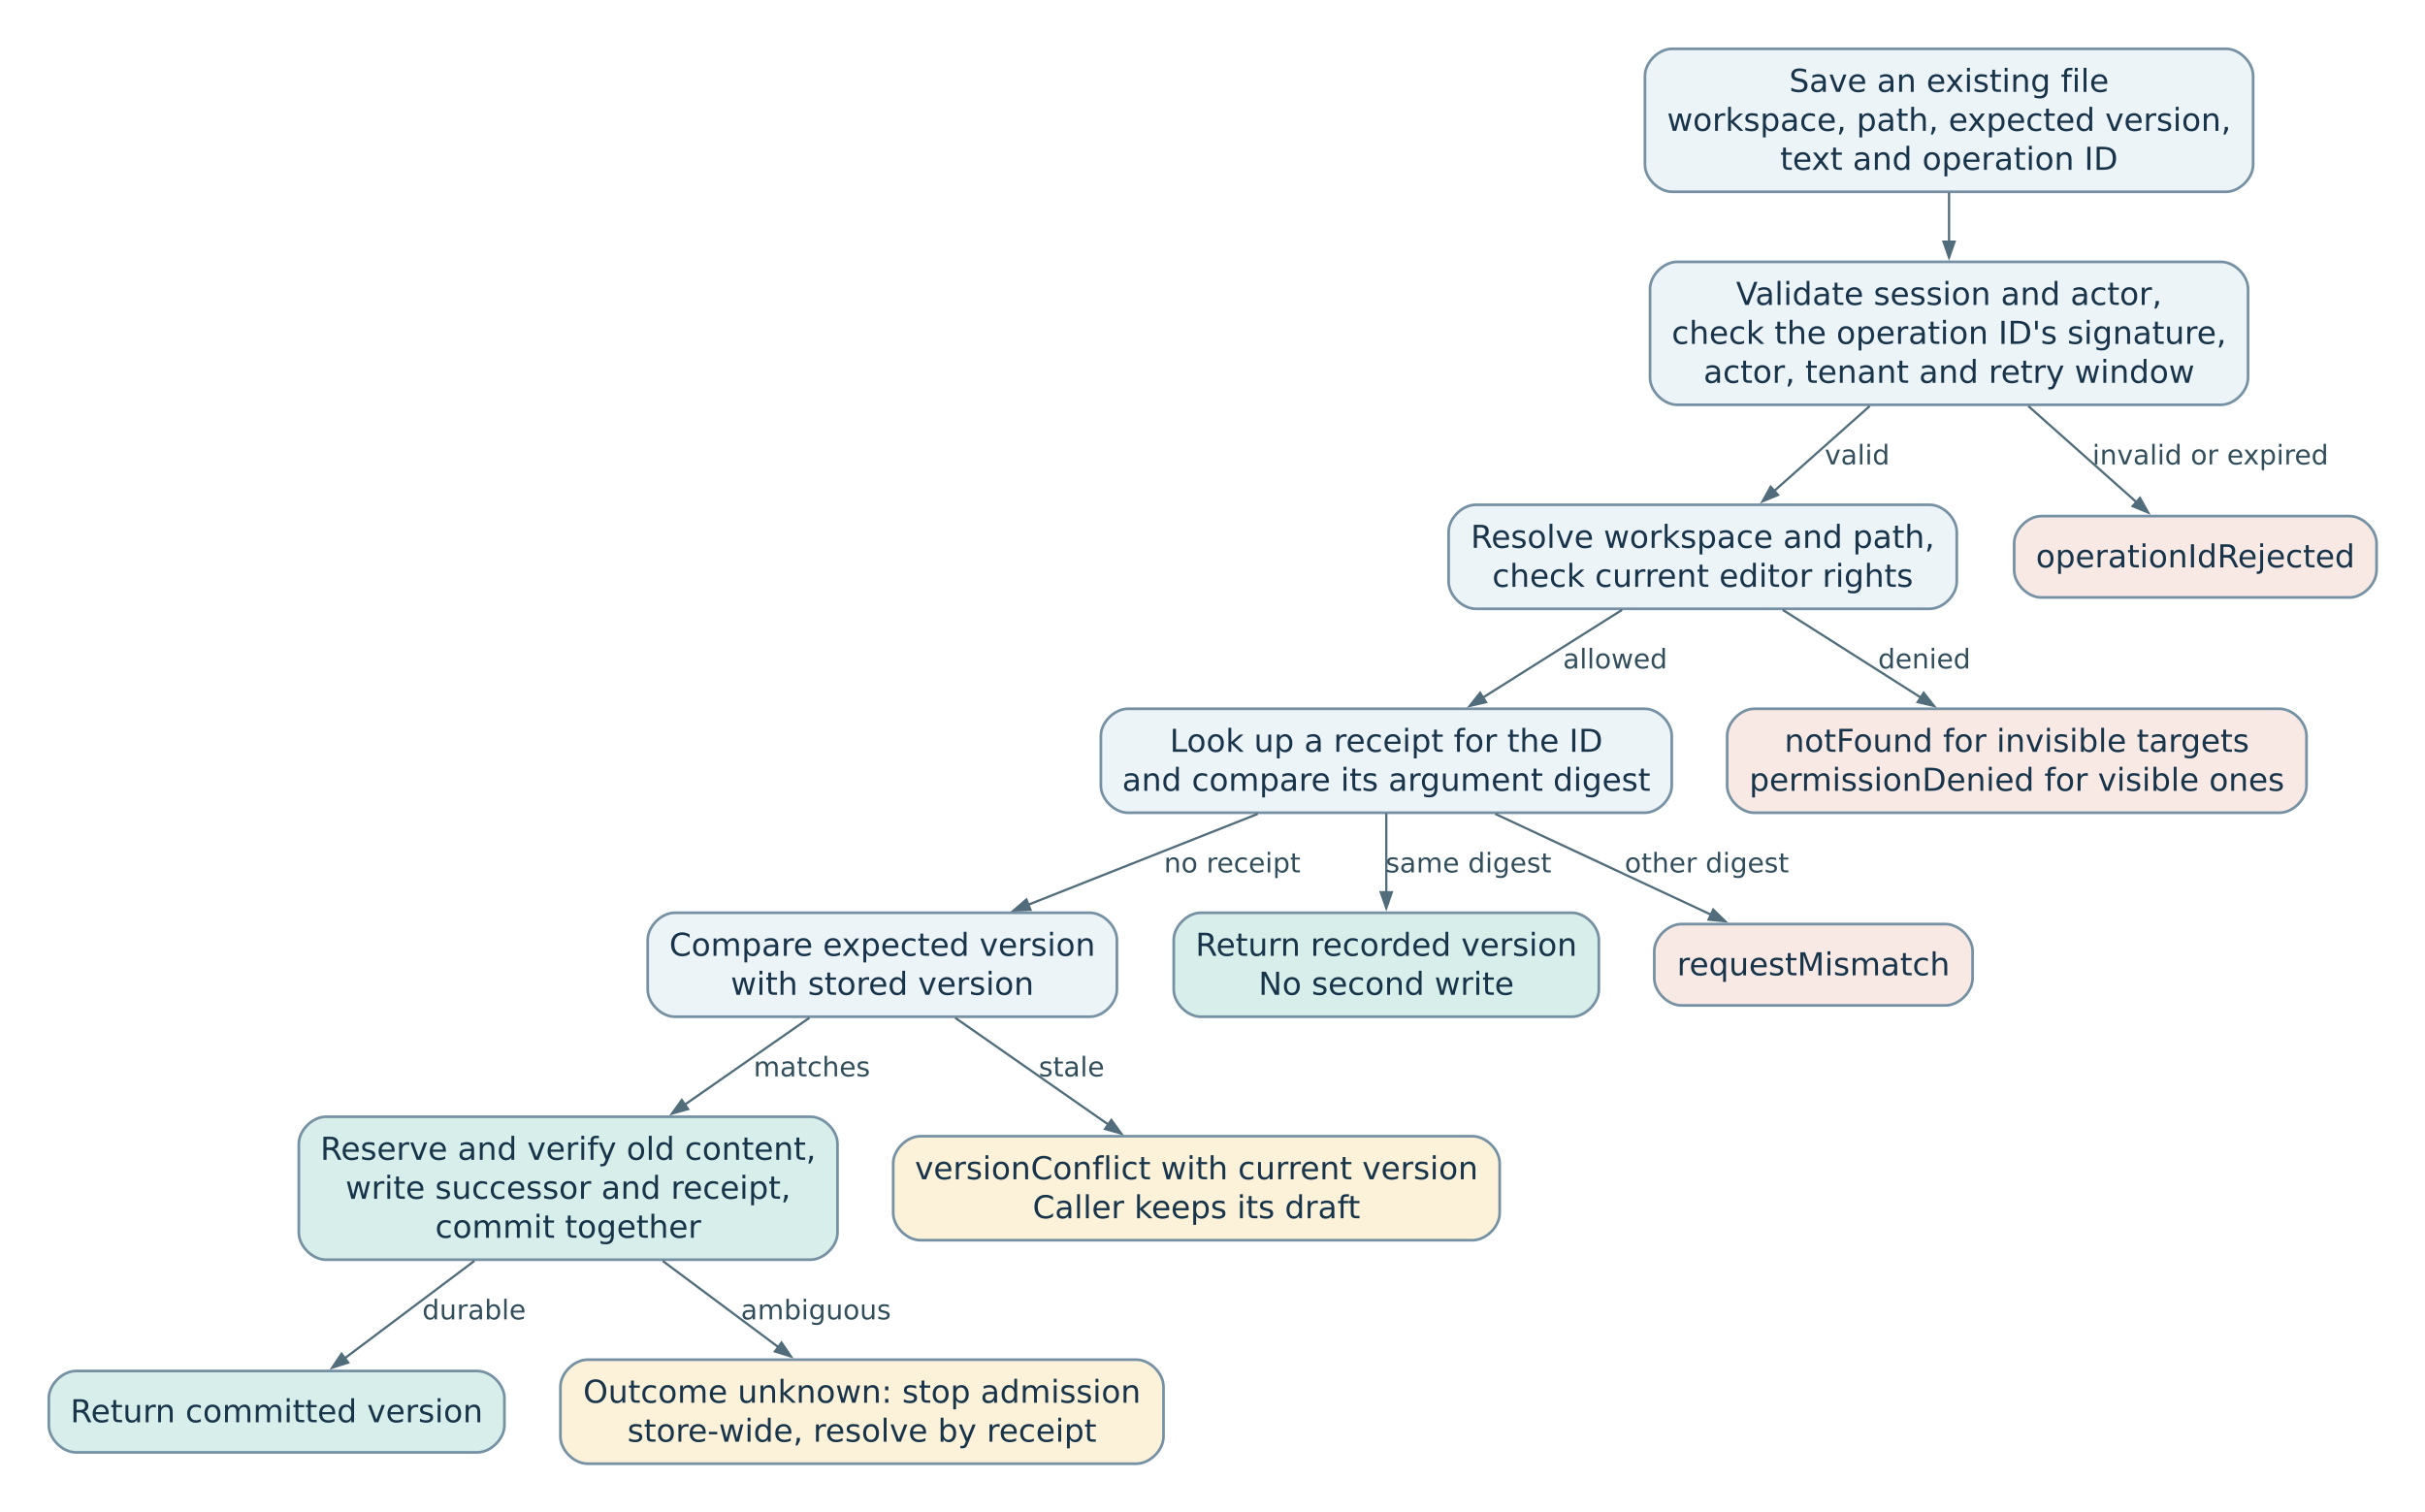
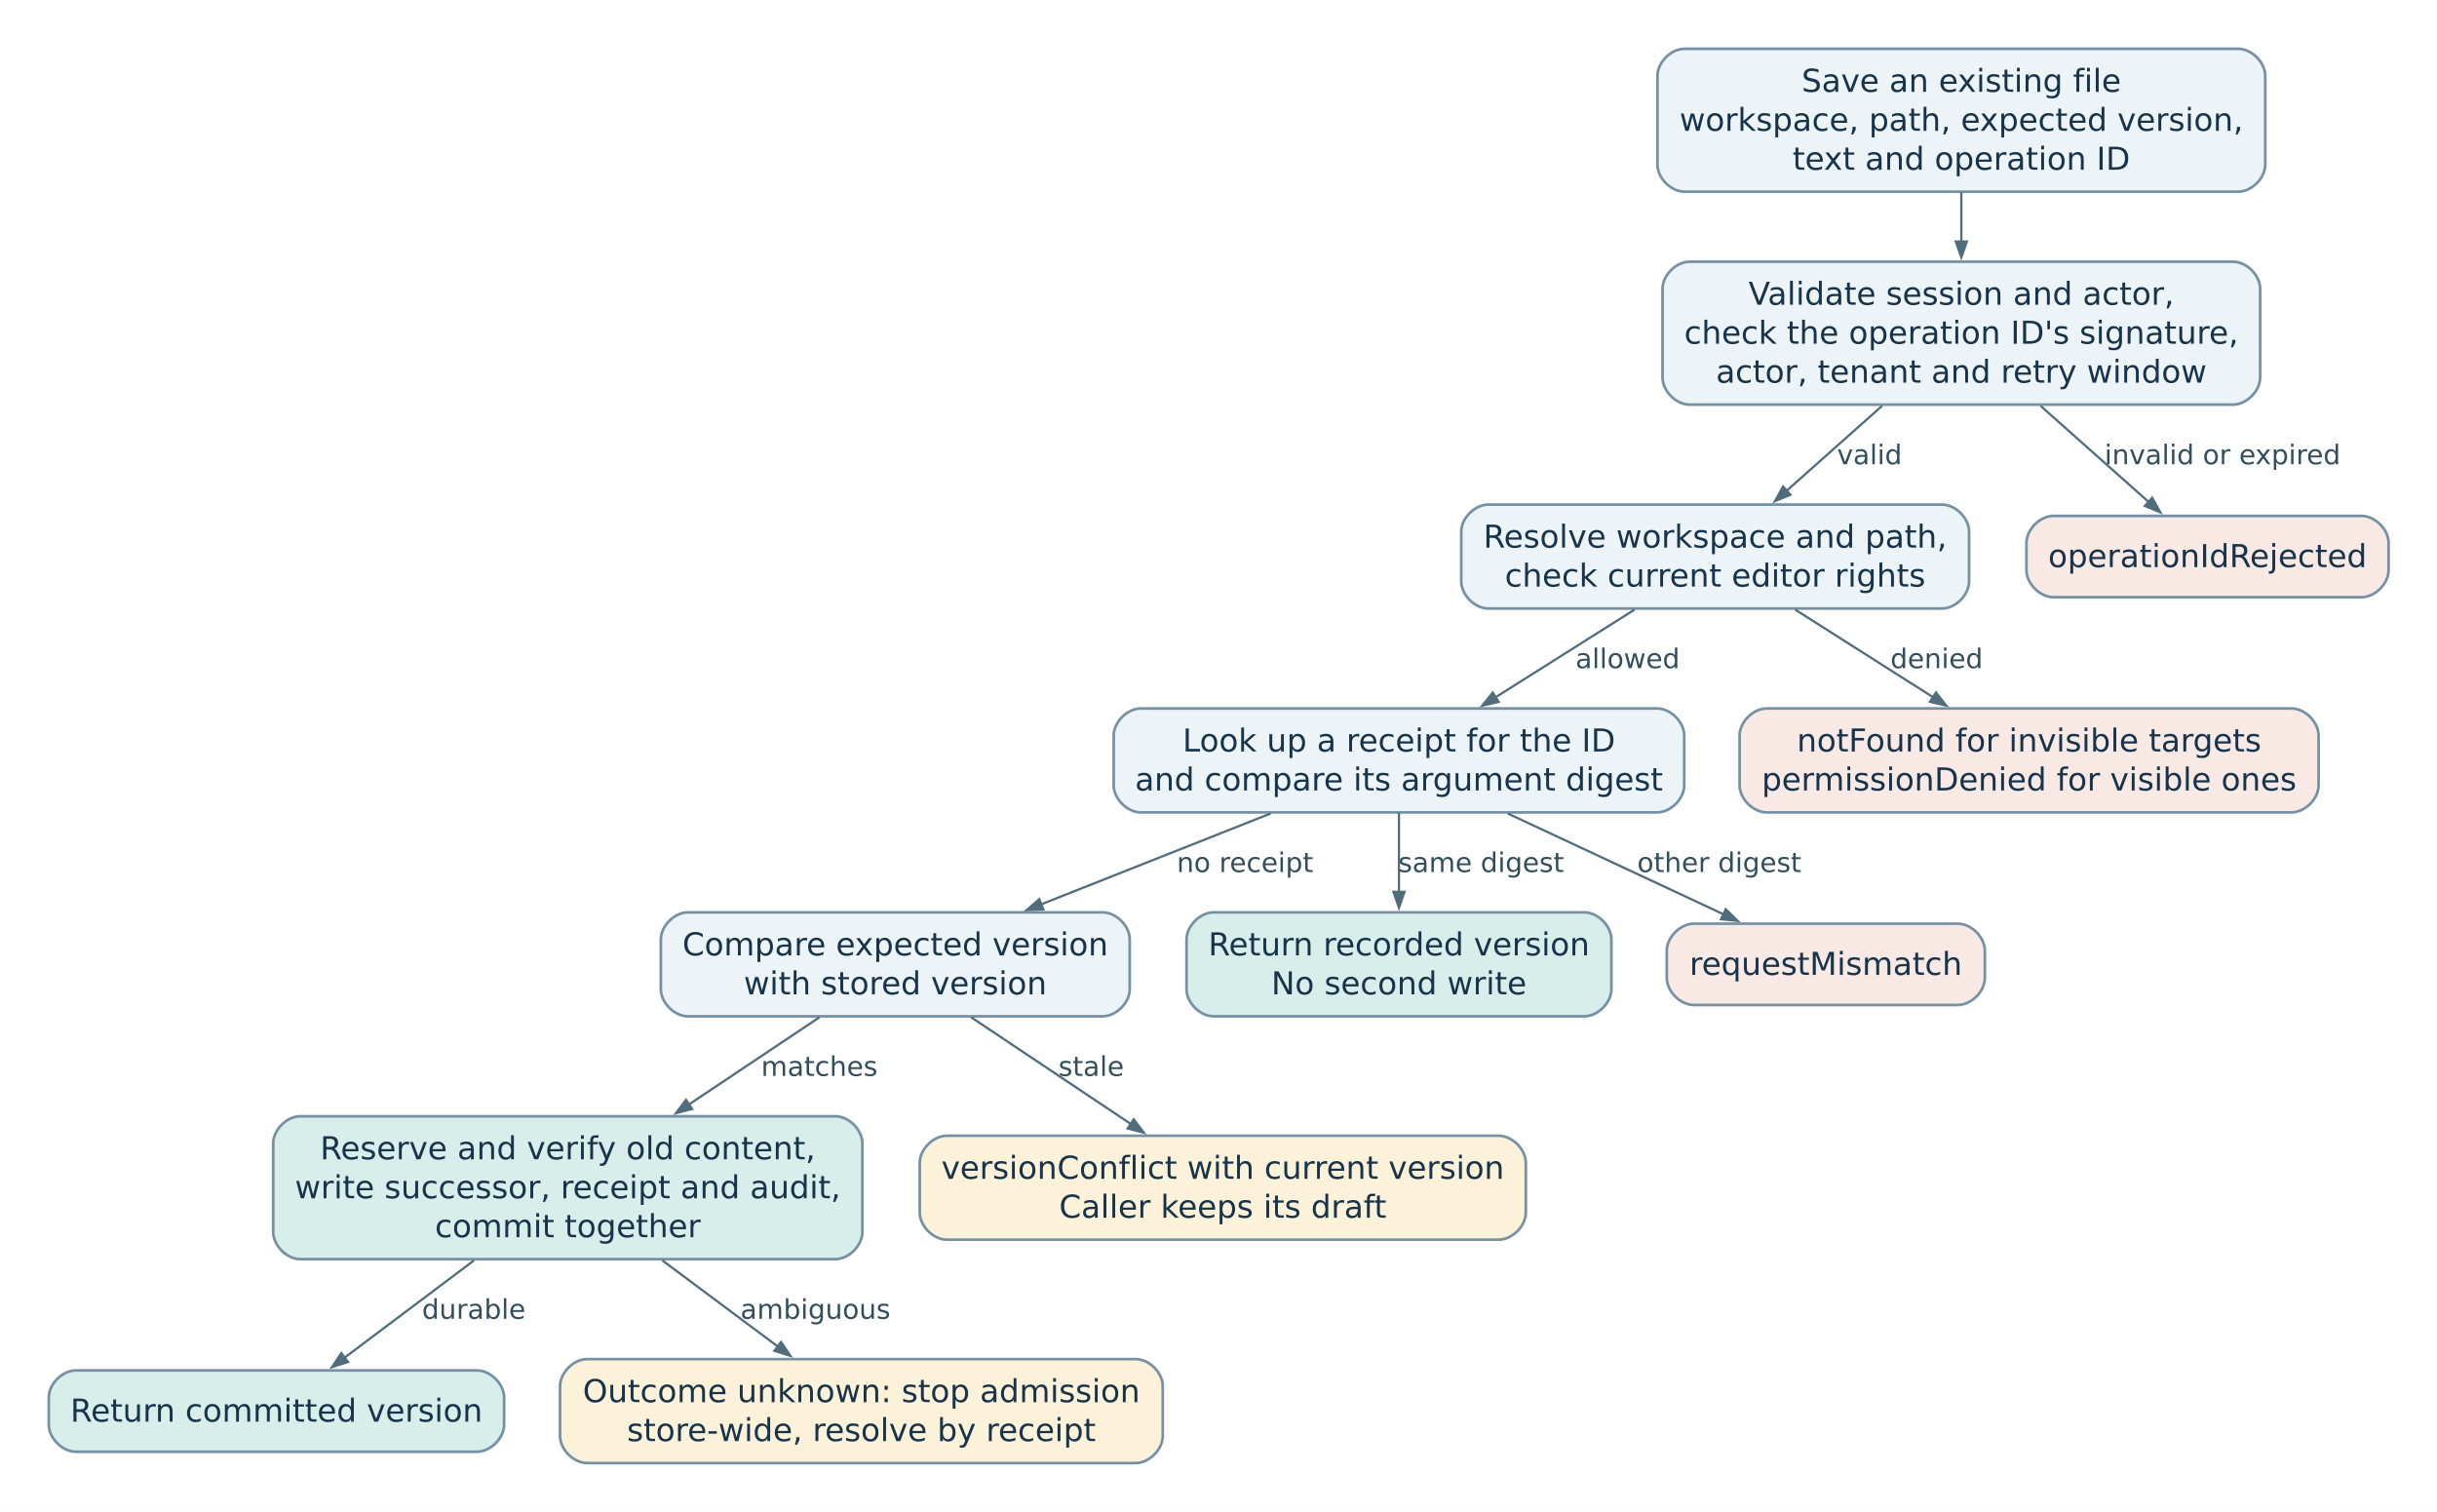
- <svg xmlns="http://www.w3.org/2000/svg" width="1073pt" height="669pt" viewBox="0.00 0.00 1073.00 669.00">
+ <svg xmlns="http://www.w3.org/2000/svg" width="1079pt" height="669pt" viewBox="0.00 0.00 1079.00 669.00">
  <g id="graph0" class="graph" transform="scale(1 1) rotate(0) translate(21.6 647.74)">
-     <polygon fill="#ffffff" stroke="none" points="-21.6,21.6 -21.6,-647.74 1051.57,-647.74 1051.57,21.6 -21.6,21.6" />
+     <polygon fill="#ffffff" stroke="none" points="-21.6,21.6 -21.6,-647.74 1057.57,-647.74 1057.57,21.6 -21.6,21.6" />
    <g id="node1" class="node">
-       <path fill="#edf4f8" stroke="#7691a4" stroke-width="1.2" d="M963.35,-626.14C963.35,-626.14 718.25,-626.14 718.25,-626.14 712.25,-626.14 706.25,-620.14 706.25,-614.14 706.25,-614.14 706.25,-574.87 706.25,-574.87 706.25,-568.87 712.25,-562.87 718.25,-562.87 718.25,-562.87 963.35,-562.87 963.35,-562.87 969.35,-562.87 975.35,-568.87 975.35,-574.87 975.35,-574.87 975.35,-614.14 975.35,-614.14 975.35,-620.14 969.35,-626.14 963.35,-626.14" />
-       <text xml:space="preserve" text-anchor="middle" x="840.8" y="-607.08" font-family="DejaVu Sans" font-size="14.00" fill="#17344a">Save an existing file</text>
-       <text xml:space="preserve" text-anchor="middle" x="840.8" y="-589.83" font-family="DejaVu Sans" font-size="14.00" fill="#17344a">workspace, path, expected version,</text>
-       <text xml:space="preserve" text-anchor="middle" x="840.8" y="-572.58" font-family="DejaVu Sans" font-size="14.00" fill="#17344a">text and operation ID</text>
+       <path fill="#edf4f8" stroke="#7691a4" stroke-width="1.2" d="M969.35,-626.14C969.35,-626.14 724.25,-626.14 724.25,-626.14 718.25,-626.14 712.25,-620.14 712.25,-614.14 712.25,-614.14 712.25,-574.87 712.25,-574.87 712.25,-568.87 718.25,-562.87 724.25,-562.87 724.25,-562.87 969.35,-562.87 969.35,-562.87 975.35,-562.87 981.35,-568.87 981.35,-574.87 981.35,-574.87 981.35,-614.14 981.35,-614.14 981.35,-620.14 975.35,-626.14 969.35,-626.14" />
+       <text xml:space="preserve" text-anchor="middle" x="846.8" y="-607.08" font-family="DejaVu Sans" font-size="14.00" fill="#17344a">Save an existing file</text>
+       <text xml:space="preserve" text-anchor="middle" x="846.8" y="-589.83" font-family="DejaVu Sans" font-size="14.00" fill="#17344a">workspace, path, expected version,</text>
+       <text xml:space="preserve" text-anchor="middle" x="846.8" y="-572.58" font-family="DejaVu Sans" font-size="14.00" fill="#17344a">text and operation ID</text>
    </g>
    <g id="node2" class="node">
-       <path fill="#edf4f8" stroke="#7691a4" stroke-width="1.2" d="M961.1,-531.87C961.1,-531.87 720.5,-531.87 720.5,-531.87 714.5,-531.87 708.5,-525.87 708.5,-519.87 708.5,-519.87 708.5,-480.6 708.5,-480.6 708.5,-474.6 714.5,-468.6 720.5,-468.6 720.5,-468.6 961.1,-468.6 961.1,-468.6 967.1,-468.6 973.1,-474.6 973.1,-480.6 973.1,-480.6 973.1,-519.87 973.1,-519.87 973.1,-525.87 967.1,-531.87 961.1,-531.87" />
-       <text xml:space="preserve" text-anchor="middle" x="840.8" y="-512.81" font-family="DejaVu Sans" font-size="14.00" fill="#17344a">Validate session and actor,</text>
-       <text xml:space="preserve" text-anchor="middle" x="840.8" y="-495.56" font-family="DejaVu Sans" font-size="14.00" fill="#17344a">check the operation ID's signature,</text>
-       <text xml:space="preserve" text-anchor="middle" x="840.8" y="-478.31" font-family="DejaVu Sans" font-size="14.00" fill="#17344a">actor, tenant and retry window</text>
+       <path fill="#edf4f8" stroke="#7691a4" stroke-width="1.2" d="M967.1,-531.87C967.1,-531.87 726.5,-531.87 726.5,-531.87 720.5,-531.87 714.5,-525.87 714.5,-519.87 714.5,-519.87 714.5,-480.6 714.5,-480.6 714.5,-474.6 720.5,-468.6 726.5,-468.6 726.5,-468.6 967.1,-468.6 967.1,-468.6 973.1,-468.6 979.1,-474.6 979.1,-480.6 979.1,-480.6 979.1,-519.87 979.1,-519.87 979.1,-525.87 973.1,-531.87 967.1,-531.87" />
+       <text xml:space="preserve" text-anchor="middle" x="846.8" y="-512.81" font-family="DejaVu Sans" font-size="14.00" fill="#17344a">Validate session and actor,</text>
+       <text xml:space="preserve" text-anchor="middle" x="846.8" y="-495.56" font-family="DejaVu Sans" font-size="14.00" fill="#17344a">check the operation ID's signature,</text>
+       <text xml:space="preserve" text-anchor="middle" x="846.8" y="-478.31" font-family="DejaVu Sans" font-size="14.00" fill="#17344a">actor, tenant and retry window</text>
    </g>
    <g id="edge1" class="edge">
-       <path fill="none" stroke="#516c7a" d="M840.8,-562.52C840.8,-555.52 840.8,-548 840.8,-540.71" />
-       <polygon fill="#516c7a" stroke="#516c7a" points="843.25,-540.81 840.8,-533.81 838.35,-540.81 843.25,-540.81" />
+       <path fill="none" stroke="#516c7a" d="M846.8,-562.52C846.8,-555.52 846.8,-548 846.8,-540.71" />
+       <polygon fill="#516c7a" stroke="#516c7a" points="849.25,-540.81 846.8,-533.81 844.35,-540.81 849.25,-540.81" />
    </g>
    <g id="node3" class="node">
-       <path fill="#edf4f8" stroke="#7691a4" stroke-width="1.2" d="M832.22,-424.35C832.22,-424.35 631.38,-424.35 631.38,-424.35 625.38,-424.35 619.38,-418.35 619.38,-412.35 619.38,-412.35 619.38,-390.33 619.38,-390.33 619.38,-384.33 625.38,-378.33 631.38,-378.33 631.38,-378.33 832.22,-378.33 832.22,-378.33 838.22,-378.33 844.22,-384.33 844.22,-390.33 844.22,-390.33 844.22,-412.35 844.22,-412.35 844.22,-418.35 838.22,-424.35 832.22,-424.35" />
-       <text xml:space="preserve" text-anchor="middle" x="731.8" y="-405.29" font-family="DejaVu Sans" font-size="14.00" fill="#17344a">Resolve workspace and path,</text>
-       <text xml:space="preserve" text-anchor="middle" x="731.8" y="-388.04" font-family="DejaVu Sans" font-size="14.00" fill="#17344a">check current editor rights</text>
+       <path fill="#edf4f8" stroke="#7691a4" stroke-width="1.2" d="M838.22,-424.35C838.22,-424.35 637.38,-424.35 637.38,-424.35 631.38,-424.35 625.38,-418.35 625.38,-412.35 625.38,-412.35 625.38,-390.33 625.38,-390.33 625.38,-384.33 631.38,-378.33 637.38,-378.33 637.38,-378.33 838.22,-378.33 838.22,-378.33 844.22,-378.33 850.22,-384.33 850.22,-390.33 850.22,-390.33 850.22,-412.35 850.22,-412.35 850.22,-418.35 844.22,-424.35 838.22,-424.35" />
+       <text xml:space="preserve" text-anchor="middle" x="737.8" y="-405.29" font-family="DejaVu Sans" font-size="14.00" fill="#17344a">Resolve workspace and path,</text>
+       <text xml:space="preserve" text-anchor="middle" x="737.8" y="-388.04" font-family="DejaVu Sans" font-size="14.00" fill="#17344a">check current editor rights</text>
    </g>
    <g id="edge2" class="edge">
-       <path fill="none" stroke="#516c7a" d="M805.71,-468.04C792.13,-455.97 776.69,-442.25 763.45,-430.48" />
-       <polygon fill="#516c7a" stroke="#516c7a" points="765.14,-428.7 758.28,-425.88 761.88,-432.36 765.14,-428.7" />
-       <text xml:space="preserve" text-anchor="middle" x="800.17" y="-442.2" font-family="DejaVu Sans" font-size="12.00" fill="#324e5c">valid</text>
+       <path fill="none" stroke="#516c7a" d="M811.71,-468.04C798.13,-455.97 782.69,-442.25 769.45,-430.48" />
+       <polygon fill="#516c7a" stroke="#516c7a" points="771.14,-428.7 764.28,-425.88 767.88,-432.36 771.14,-428.7" />
+       <text xml:space="preserve" text-anchor="middle" x="806.17" y="-442.2" font-family="DejaVu Sans" font-size="12.00" fill="#324e5c">valid</text>
    </g>
    <g id="node7" class="node">
-       <path fill="#f8e9e5" stroke="#7691a4" stroke-width="1.2" d="M1017.97,-419.34C1017.97,-419.34 881.62,-419.34 881.62,-419.34 875.62,-419.34 869.62,-413.34 869.62,-407.34 869.62,-407.34 869.62,-395.34 869.62,-395.34 869.62,-389.34 875.62,-383.34 881.62,-383.34 881.62,-383.34 1017.97,-383.34 1017.97,-383.34 1023.97,-383.34 1029.97,-389.34 1029.97,-395.34 1029.97,-395.34 1029.97,-407.34 1029.97,-407.34 1029.97,-413.34 1023.97,-419.34 1017.97,-419.34" />
-       <text xml:space="preserve" text-anchor="middle" x="949.8" y="-396.66" font-family="DejaVu Sans" font-size="14.00" fill="#17344a">operationIdRejected</text>
+       <path fill="#f8e9e5" stroke="#7691a4" stroke-width="1.2" d="M1023.97,-419.34C1023.97,-419.34 887.62,-419.34 887.62,-419.34 881.62,-419.34 875.62,-413.34 875.62,-407.34 875.62,-407.34 875.62,-395.34 875.62,-395.34 875.62,-389.34 881.62,-383.34 887.62,-383.34 887.62,-383.34 1023.97,-383.34 1023.97,-383.34 1029.97,-383.34 1035.97,-389.34 1035.97,-395.34 1035.97,-395.34 1035.97,-407.34 1035.97,-407.34 1035.97,-413.34 1029.97,-419.34 1023.97,-419.34" />
+       <text xml:space="preserve" text-anchor="middle" x="955.8" y="-396.66" font-family="DejaVu Sans" font-size="14.00" fill="#17344a">operationIdRejected</text>
    </g>
    <g id="edge3" class="edge">
-       <path fill="none" stroke="#516c7a" d="M875.89,-468.04C891.43,-454.23 909.4,-438.26 923.72,-425.52" />
-       <polygon fill="#516c7a" stroke="#516c7a" points="925.29,-427.4 928.9,-420.92 922.04,-423.74 925.29,-427.4" />
-       <text xml:space="preserve" text-anchor="middle" x="956.44" y="-442.2" font-family="DejaVu Sans" font-size="12.00" fill="#324e5c">invalid or expired</text>
+       <path fill="none" stroke="#516c7a" d="M881.89,-468.04C897.43,-454.23 915.4,-438.26 929.72,-425.52" />
+       <polygon fill="#516c7a" stroke="#516c7a" points="931.29,-427.4 934.9,-420.92 928.04,-423.74 931.29,-427.4" />
+       <text xml:space="preserve" text-anchor="middle" x="962.44" y="-442.2" font-family="DejaVu Sans" font-size="12.00" fill="#324e5c">invalid or expired</text>
    </g>
    <g id="node4" class="node">
-       <path fill="#edf4f8" stroke="#7691a4" stroke-width="1.2" d="M706.1,-334.08C706.1,-334.08 477.5,-334.08 477.5,-334.08 471.5,-334.08 465.5,-328.08 465.5,-322.08 465.5,-322.08 465.5,-300.06 465.5,-300.06 465.5,-294.06 471.5,-288.06 477.5,-288.06 477.5,-288.06 706.1,-288.06 706.1,-288.06 712.1,-288.06 718.1,-294.06 718.1,-300.06 718.1,-300.06 718.1,-322.08 718.1,-322.08 718.1,-328.08 712.1,-334.08 706.1,-334.08" />
-       <text xml:space="preserve" text-anchor="middle" x="591.8" y="-315.02" font-family="DejaVu Sans" font-size="14.00" fill="#17344a">Look up a receipt for the ID</text>
-       <text xml:space="preserve" text-anchor="middle" x="591.8" y="-297.77" font-family="DejaVu Sans" font-size="14.00" fill="#17344a">and compare its argument digest</text>
+       <path fill="#edf4f8" stroke="#7691a4" stroke-width="1.2" d="M712.1,-334.08C712.1,-334.08 483.5,-334.08 483.5,-334.08 477.5,-334.08 471.5,-328.08 471.5,-322.08 471.5,-322.08 471.5,-300.06 471.5,-300.06 471.5,-294.06 477.5,-288.06 483.5,-288.06 483.5,-288.06 712.1,-288.06 712.1,-288.06 718.1,-288.06 724.1,-294.06 724.1,-300.06 724.1,-300.06 724.1,-322.08 724.1,-322.08 724.1,-328.08 718.1,-334.08 712.1,-334.08" />
+       <text xml:space="preserve" text-anchor="middle" x="597.8" y="-315.02" font-family="DejaVu Sans" font-size="14.00" fill="#17344a">Look up a receipt for the ID</text>
+       <text xml:space="preserve" text-anchor="middle" x="597.8" y="-297.77" font-family="DejaVu Sans" font-size="14.00" fill="#17344a">and compare its argument digest</text>
    </g>
    <g id="edge4" class="edge">
-       <path fill="none" stroke="#516c7a" d="M696.11,-377.84C677.35,-366.01 654.22,-351.43 634.52,-339" />
-       <polygon fill="#516c7a" stroke="#516c7a" points="635.93,-337 628.71,-335.34 633.32,-341.14 635.93,-337" />
-       <text xml:space="preserve" text-anchor="middle" x="693.06" y="-351.93" font-family="DejaVu Sans" font-size="12.00" fill="#324e5c">allowed</text>
+       <path fill="none" stroke="#516c7a" d="M702.11,-377.84C683.35,-366.01 660.22,-351.43 640.52,-339" />
+       <polygon fill="#516c7a" stroke="#516c7a" points="641.93,-337 634.71,-335.34 639.32,-341.14 641.93,-337" />
+       <text xml:space="preserve" text-anchor="middle" x="699.06" y="-351.93" font-family="DejaVu Sans" font-size="12.00" fill="#324e5c">allowed</text>
    </g>
    <g id="node8" class="node">
-       <path fill="#f8e9e5" stroke="#7691a4" stroke-width="1.2" d="M986.97,-334.08C986.97,-334.08 754.62,-334.08 754.62,-334.08 748.62,-334.08 742.62,-328.08 742.62,-322.08 742.62,-322.08 742.62,-300.06 742.62,-300.06 742.62,-294.06 748.62,-288.06 754.62,-288.06 754.62,-288.06 986.97,-288.06 986.97,-288.06 992.97,-288.06 998.97,-294.06 998.97,-300.06 998.97,-300.06 998.97,-322.08 998.97,-322.08 998.97,-328.08 992.97,-334.08 986.97,-334.08" />
-       <text xml:space="preserve" text-anchor="middle" x="870.8" y="-315.02" font-family="DejaVu Sans" font-size="14.00" fill="#17344a">notFound for invisible targets</text>
-       <text xml:space="preserve" text-anchor="middle" x="870.8" y="-297.77" font-family="DejaVu Sans" font-size="14.00" fill="#17344a">permissionDenied for visible ones</text>
+       <path fill="#f8e9e5" stroke="#7691a4" stroke-width="1.2" d="M992.97,-334.08C992.97,-334.08 760.62,-334.08 760.62,-334.08 754.62,-334.08 748.62,-328.08 748.62,-322.08 748.62,-322.08 748.62,-300.06 748.62,-300.06 748.62,-294.06 754.62,-288.06 760.62,-288.06 760.62,-288.06 992.97,-288.06 992.97,-288.06 998.97,-288.06 1004.97,-294.06 1004.97,-300.06 1004.97,-300.06 1004.97,-322.08 1004.97,-322.08 1004.97,-328.08 998.97,-334.08 992.97,-334.08" />
+       <text xml:space="preserve" text-anchor="middle" x="876.8" y="-315.02" font-family="DejaVu Sans" font-size="14.00" fill="#17344a">notFound for invisible targets</text>
+       <text xml:space="preserve" text-anchor="middle" x="876.8" y="-297.77" font-family="DejaVu Sans" font-size="14.00" fill="#17344a">permissionDenied for visible ones</text>
    </g>
    <g id="edge5" class="edge">
-       <path fill="none" stroke="#516c7a" d="M767.24,-377.84C785.86,-366.01 808.82,-351.43 828.39,-339" />
-       <polygon fill="#516c7a" stroke="#516c7a" points="829.56,-341.16 834.15,-335.34 826.93,-337.03 829.56,-341.16" />
-       <text xml:space="preserve" text-anchor="middle" x="829.87" y="-351.93" font-family="DejaVu Sans" font-size="12.00" fill="#324e5c">denied</text>
+       <path fill="none" stroke="#516c7a" d="M773.24,-377.84C791.86,-366.01 814.82,-351.43 834.39,-339" />
+       <polygon fill="#516c7a" stroke="#516c7a" points="835.56,-341.16 840.15,-335.34 832.93,-337.03 835.56,-341.16" />
+       <text xml:space="preserve" text-anchor="middle" x="835.87" y="-351.93" font-family="DejaVu Sans" font-size="12.00" fill="#324e5c">denied</text>
    </g>
    <g id="node5" class="node">
-       <path fill="#edf4f8" stroke="#7691a4" stroke-width="1.2" d="M460.6,-243.81C460.6,-243.81 277,-243.81 277,-243.81 271,-243.81 265,-237.81 265,-231.81 265,-231.81 265,-209.79 265,-209.79 265,-203.79 271,-197.79 277,-197.79 277,-197.79 460.6,-197.79 460.6,-197.79 466.6,-197.79 472.6,-203.79 472.6,-209.79 472.6,-209.79 472.6,-231.81 472.6,-231.81 472.6,-237.81 466.6,-243.81 460.6,-243.81" />
-       <text xml:space="preserve" text-anchor="middle" x="368.8" y="-224.75" font-family="DejaVu Sans" font-size="14.00" fill="#17344a">Compare expected version</text>
-       <text xml:space="preserve" text-anchor="middle" x="368.8" y="-207.5" font-family="DejaVu Sans" font-size="14.00" fill="#17344a">with stored version</text>
+       <path fill="#edf4f8" stroke="#7691a4" stroke-width="1.2" d="M466.6,-243.81C466.6,-243.81 283,-243.81 283,-243.81 277,-243.81 271,-237.81 271,-231.81 271,-231.81 271,-209.79 271,-209.79 271,-203.79 277,-197.79 283,-197.79 283,-197.79 466.6,-197.79 466.6,-197.79 472.6,-197.79 478.6,-203.79 478.6,-209.79 478.6,-209.79 478.6,-231.81 478.6,-231.81 478.6,-237.81 472.6,-243.81 466.6,-243.81" />
+       <text xml:space="preserve" text-anchor="middle" x="374.8" y="-224.75" font-family="DejaVu Sans" font-size="14.00" fill="#17344a">Compare expected version</text>
+       <text xml:space="preserve" text-anchor="middle" x="374.8" y="-207.5" font-family="DejaVu Sans" font-size="14.00" fill="#17344a">with stored version</text>
    </g>
    <g id="edge6" class="edge">
-       <path fill="none" stroke="#516c7a" d="M534.95,-287.57C503.89,-275.27 465.31,-260 433.15,-247.27" />
-       <polygon fill="#516c7a" stroke="#516c7a" points="434.36,-245.12 426.95,-244.82 432.56,-249.67 434.36,-245.12" />
-       <text xml:space="preserve" text-anchor="middle" x="523.65" y="-261.66" font-family="DejaVu Sans" font-size="12.00" fill="#324e5c">no receipt</text>
+       <path fill="none" stroke="#516c7a" d="M540.95,-287.57C509.89,-275.27 471.31,-260 439.15,-247.27" />
+       <polygon fill="#516c7a" stroke="#516c7a" points="440.36,-245.12 432.95,-244.82 438.56,-249.67 440.36,-245.12" />
+       <text xml:space="preserve" text-anchor="middle" x="529.65" y="-261.66" font-family="DejaVu Sans" font-size="12.00" fill="#324e5c">no receipt</text>
    </g>
    <g id="node9" class="node">
-       <path fill="#d8eeea" stroke="#7691a4" stroke-width="1.2" d="M673.85,-243.81C673.85,-243.81 509.75,-243.81 509.75,-243.81 503.75,-243.81 497.75,-237.81 497.75,-231.81 497.75,-231.81 497.75,-209.79 497.75,-209.79 497.75,-203.79 503.75,-197.79 509.75,-197.79 509.75,-197.79 673.85,-197.79 673.85,-197.79 679.85,-197.79 685.85,-203.79 685.85,-209.79 685.85,-209.79 685.85,-231.81 685.85,-231.81 685.85,-237.81 679.85,-243.81 673.85,-243.81" />
-       <text xml:space="preserve" text-anchor="middle" x="591.8" y="-224.75" font-family="DejaVu Sans" font-size="14.00" fill="#17344a">Return recorded version</text>
-       <text xml:space="preserve" text-anchor="middle" x="591.8" y="-207.5" font-family="DejaVu Sans" font-size="14.00" fill="#17344a">No second write</text>
+       <path fill="#d8eeea" stroke="#7691a4" stroke-width="1.2" d="M679.85,-243.81C679.85,-243.81 515.75,-243.81 515.75,-243.81 509.75,-243.81 503.75,-237.81 503.75,-231.81 503.75,-231.81 503.75,-209.79 503.75,-209.79 503.75,-203.79 509.75,-197.79 515.75,-197.79 515.75,-197.79 679.85,-197.79 679.85,-197.79 685.85,-197.79 691.85,-203.79 691.85,-209.79 691.85,-209.79 691.85,-231.81 691.85,-231.81 691.85,-237.81 685.85,-243.81 679.85,-243.81" />
+       <text xml:space="preserve" text-anchor="middle" x="597.8" y="-224.75" font-family="DejaVu Sans" font-size="14.00" fill="#17344a">Return recorded version</text>
+       <text xml:space="preserve" text-anchor="middle" x="597.8" y="-207.5" font-family="DejaVu Sans" font-size="14.00" fill="#17344a">No second write</text>
    </g>
    <g id="edge7" class="edge">
-       <path fill="none" stroke="#516c7a" d="M591.8,-287.8C591.8,-277.21 591.8,-264.39 591.8,-252.87" />
-       <polygon fill="#516c7a" stroke="#516c7a" points="594.25,-252.89 591.8,-245.89 589.35,-252.89 594.25,-252.89" />
-       <text xml:space="preserve" text-anchor="middle" x="628.17" y="-261.66" font-family="DejaVu Sans" font-size="12.00" fill="#324e5c">same digest</text>
+       <path fill="none" stroke="#516c7a" d="M597.8,-287.8C597.8,-277.21 597.8,-264.39 597.8,-252.87" />
+       <polygon fill="#516c7a" stroke="#516c7a" points="600.25,-252.89 597.8,-245.89 595.35,-252.89 600.25,-252.89" />
+       <text xml:space="preserve" text-anchor="middle" x="634.17" y="-261.66" font-family="DejaVu Sans" font-size="12.00" fill="#324e5c">same digest</text>
    </g>
    <g id="node10" class="node">
-       <path fill="#f8e9e5" stroke="#7691a4" stroke-width="1.2" d="M839.22,-238.8C839.22,-238.8 722.38,-238.8 722.38,-238.8 716.38,-238.8 710.38,-232.8 710.38,-226.8 710.38,-226.8 710.38,-214.8 710.38,-214.8 710.38,-208.8 716.38,-202.8 722.38,-202.8 722.38,-202.8 839.22,-202.8 839.22,-202.8 845.22,-202.8 851.22,-208.8 851.22,-214.8 851.22,-214.8 851.22,-226.8 851.22,-226.8 851.22,-232.8 845.22,-238.8 839.22,-238.8" />
-       <text xml:space="preserve" text-anchor="middle" x="780.8" y="-216.12" font-family="DejaVu Sans" font-size="14.00" fill="#17344a">requestMismatch</text>
+       <path fill="#f8e9e5" stroke="#7691a4" stroke-width="1.2" d="M845.22,-238.8C845.22,-238.8 728.38,-238.8 728.38,-238.8 722.38,-238.8 716.38,-232.8 716.38,-226.8 716.38,-226.8 716.38,-214.8 716.38,-214.8 716.38,-208.8 722.38,-202.8 728.38,-202.8 728.38,-202.8 845.22,-202.8 845.22,-202.8 851.22,-202.8 857.22,-208.8 857.22,-214.8 857.22,-214.8 857.22,-226.8 857.22,-226.8 857.22,-232.8 851.22,-238.8 845.22,-238.8" />
+       <text xml:space="preserve" text-anchor="middle" x="786.8" y="-216.12" font-family="DejaVu Sans" font-size="14.00" fill="#17344a">requestMismatch</text>
    </g>
    <g id="edge8" class="edge">
-       <path fill="none" stroke="#516c7a" d="M639.98,-287.57C669.4,-273.83 706.77,-256.38 735.62,-242.9" />
-       <polygon fill="#516c7a" stroke="#516c7a" points="736.46,-245.21 741.77,-240.03 734.39,-240.77 736.46,-245.21" />
-       <text xml:space="preserve" text-anchor="middle" x="733.62" y="-261.66" font-family="DejaVu Sans" font-size="12.00" fill="#324e5c">other digest</text>
+       <path fill="none" stroke="#516c7a" d="M645.98,-287.57C675.4,-273.83 712.77,-256.38 741.62,-242.9" />
+       <polygon fill="#516c7a" stroke="#516c7a" points="742.46,-245.21 747.77,-240.03 740.39,-240.77 742.46,-245.21" />
+       <text xml:space="preserve" text-anchor="middle" x="739.62" y="-261.66" font-family="DejaVu Sans" font-size="12.00" fill="#324e5c">other digest</text>
    </g>
    <g id="node6" class="node">
-       <path fill="#d8eeea" stroke="#7691a4" stroke-width="1.2" d="M336.97,-153.54C336.97,-153.54 122.62,-153.54 122.62,-153.54 116.62,-153.54 110.62,-147.54 110.62,-141.54 110.62,-141.54 110.62,-102.27 110.62,-102.27 110.62,-96.27 116.62,-90.27 122.62,-90.27 122.62,-90.27 336.97,-90.27 336.97,-90.27 342.97,-90.27 348.97,-96.27 348.97,-102.27 348.97,-102.27 348.97,-141.54 348.97,-141.54 348.97,-147.54 342.97,-153.54 336.97,-153.54" />
+       <path fill="#d8eeea" stroke="#7691a4" stroke-width="1.2" d="M348.22,-153.54C348.22,-153.54 111.37,-153.54 111.37,-153.54 105.37,-153.54 99.37,-147.54 99.37,-141.54 99.37,-141.54 99.37,-102.27 99.37,-102.27 99.37,-96.27 105.37,-90.27 111.37,-90.27 111.37,-90.27 348.22,-90.27 348.22,-90.27 354.22,-90.27 360.22,-96.27 360.22,-102.27 360.22,-102.27 360.22,-141.54 360.22,-141.54 360.22,-147.54 354.22,-153.54 348.22,-153.54" />
      <text xml:space="preserve" text-anchor="middle" x="229.8" y="-134.48" font-family="DejaVu Sans" font-size="14.00" fill="#17344a">Reserve and verify old content,</text>
-       <text xml:space="preserve" text-anchor="middle" x="229.8" y="-117.23" font-family="DejaVu Sans" font-size="14.00" fill="#17344a">write successor and receipt,</text>
+       <text xml:space="preserve" text-anchor="middle" x="229.8" y="-117.23" font-family="DejaVu Sans" font-size="14.00" fill="#17344a">write successor, receipt and audit,</text>
      <text xml:space="preserve" text-anchor="middle" x="229.8" y="-99.98" font-family="DejaVu Sans" font-size="14.00" fill="#17344a">commit together</text>
    </g>
    <g id="edge9" class="edge">
-       <path fill="none" stroke="#516c7a" d="M336.56,-197.33C320.13,-185.87 299.76,-171.67 281.23,-158.76" />
-       <polygon fill="#516c7a" stroke="#516c7a" points="282.88,-156.92 275.74,-154.93 280.08,-160.94 282.88,-156.92" />
-       <text xml:space="preserve" text-anchor="middle" x="337.62" y="-171.39" font-family="DejaVu Sans" font-size="12.00" fill="#324e5c">matches</text>
+       <path fill="none" stroke="#516c7a" d="M341.17,-197.33C324.03,-185.87 302.78,-171.67 283.45,-158.76" />
+       <polygon fill="#516c7a" stroke="#516c7a" points="284.87,-156.76 277.69,-154.9 282.14,-160.83 284.87,-156.76" />
+       <text xml:space="preserve" text-anchor="middle" x="341.16" y="-171.39" font-family="DejaVu Sans" font-size="12.00" fill="#324e5c">matches</text>
    </g>
    <g id="node11" class="node">
-       <path fill="#fcf2d9" stroke="#7691a4" stroke-width="1.2" d="M629.97,-144.91C629.97,-144.91 385.62,-144.91 385.62,-144.91 379.62,-144.91 373.62,-138.91 373.62,-132.91 373.62,-132.91 373.62,-110.9 373.62,-110.9 373.62,-104.9 379.62,-98.9 385.62,-98.9 385.62,-98.9 629.97,-98.9 629.97,-98.9 635.97,-98.9 641.97,-104.9 641.97,-110.9 641.97,-110.9 641.97,-132.91 641.97,-132.91 641.97,-138.91 635.97,-144.91 629.97,-144.91" />
-       <text xml:space="preserve" text-anchor="middle" x="507.8" y="-125.86" font-family="DejaVu Sans" font-size="14.00" fill="#17344a">versionConflict with current version</text>
-       <text xml:space="preserve" text-anchor="middle" x="507.8" y="-108.61" font-family="DejaVu Sans" font-size="14.00" fill="#17344a">Caller keeps its draft</text>
+       <path fill="#fcf2d9" stroke="#7691a4" stroke-width="1.2" d="M641.97,-144.91C641.97,-144.91 397.62,-144.91 397.62,-144.91 391.62,-144.91 385.62,-138.91 385.62,-132.91 385.62,-132.91 385.62,-110.9 385.62,-110.9 385.62,-104.9 391.62,-98.9 397.62,-98.9 397.62,-98.9 641.97,-98.9 641.97,-98.9 647.97,-98.9 653.97,-104.9 653.97,-110.9 653.97,-110.9 653.97,-132.91 653.97,-132.91 653.97,-138.91 647.97,-144.91 641.97,-144.91" />
+       <text xml:space="preserve" text-anchor="middle" x="519.8" y="-125.86" font-family="DejaVu Sans" font-size="14.00" fill="#17344a">versionConflict with current version</text>
+       <text xml:space="preserve" text-anchor="middle" x="519.8" y="-108.61" font-family="DejaVu Sans" font-size="14.00" fill="#17344a">Caller keeps its draft</text>
    </g>
    <g id="edge10" class="edge">
-       <path fill="none" stroke="#516c7a" d="M401.04,-197.33C421.3,-183.2 447.56,-164.89 468.97,-149.97" />
-       <polygon fill="#516c7a" stroke="#516c7a" points="470.15,-152.13 474.49,-146.12 467.35,-148.12 470.15,-152.13" />
-       <text xml:space="preserve" text-anchor="middle" x="452.55" y="-171.39" font-family="DejaVu Sans" font-size="12.00" fill="#324e5c">stale</text>
+       <path fill="none" stroke="#516c7a" d="M408.43,-197.33C429.49,-183.25 456.77,-165.03 479.05,-150.13" />
+       <polygon fill="#516c7a" stroke="#516c7a" points="480.38,-152.19 484.84,-146.26 477.66,-148.12 480.38,-152.19" />
+       <text xml:space="preserve" text-anchor="middle" x="461.55" y="-171.39" font-family="DejaVu Sans" font-size="12.00" fill="#324e5c">stale</text>
    </g>
    <g id="node12" class="node">
      <path fill="#d8eeea" stroke="#7691a4" stroke-width="1.2" d="M189.6,-41.01C189.6,-41.01 12,-41.01 12,-41.01 6,-41.01 0,-35.01 0,-29.01 0,-29.01 0,-17.01 0,-17.01 0,-11.01 6,-5.01 12,-5.01 12,-5.01 189.6,-5.01 189.6,-5.01 195.6,-5.01 201.6,-11.01 201.6,-17.01 201.6,-17.01 201.6,-29.01 201.6,-29.01 201.6,-35.01 195.6,-41.01 189.6,-41.01" />
      <text xml:space="preserve" text-anchor="middle" x="100.8" y="-18.33" font-family="DejaVu Sans" font-size="14.00" fill="#17344a">Return committed version</text>
    </g>
    <g id="edge11" class="edge">
      <path fill="none" stroke="#516c7a" d="M188.27,-89.71C169.55,-75.65 147.85,-59.35 130.75,-46.5" />
      <polygon fill="#516c7a" stroke="#516c7a" points="132.48,-44.74 125.41,-42.49 129.53,-48.66 132.48,-44.74" />
      <text xml:space="preserve" text-anchor="middle" x="188.17" y="-63.87" font-family="DejaVu Sans" font-size="12.00" fill="#324e5c">durable</text>
    </g>
    <g id="node13" class="node">
      <path fill="#fcf2d9" stroke="#7691a4" stroke-width="1.2" d="M481.22,-46.02C481.22,-46.02 238.37,-46.02 238.37,-46.02 232.37,-46.02 226.37,-40.02 226.37,-34.02 226.37,-34.02 226.37,-12 226.37,-12 226.37,-6 232.37,0 238.37,0 238.37,0 481.22,0 481.22,0 487.22,0 493.22,-6 493.22,-12 493.22,-12 493.22,-34.02 493.22,-34.02 493.22,-40.02 487.22,-46.02 481.22,-46.02" />
      <text xml:space="preserve" text-anchor="middle" x="359.8" y="-26.96" font-family="DejaVu Sans" font-size="14.00" fill="#17344a">Outcome unknown: stop admission</text>
      <text xml:space="preserve" text-anchor="middle" x="359.8" y="-9.71" font-family="DejaVu Sans" font-size="14.00" fill="#17344a">store-wide, resolve by receipt</text>
    </g>
    <g id="edge12" class="edge">
      <path fill="none" stroke="#516c7a" d="M271.65,-89.71C288.14,-77.42 306.93,-63.42 322.91,-51.51" />
      <polygon fill="#516c7a" stroke="#516c7a" points="324.21,-53.59 328.36,-47.45 321.28,-49.67 324.21,-53.59" />
      <text xml:space="preserve" text-anchor="middle" x="339.44" y="-63.87" font-family="DejaVu Sans" font-size="12.00" fill="#324e5c">ambiguous</text>
    </g>
  </g>
</svg>
